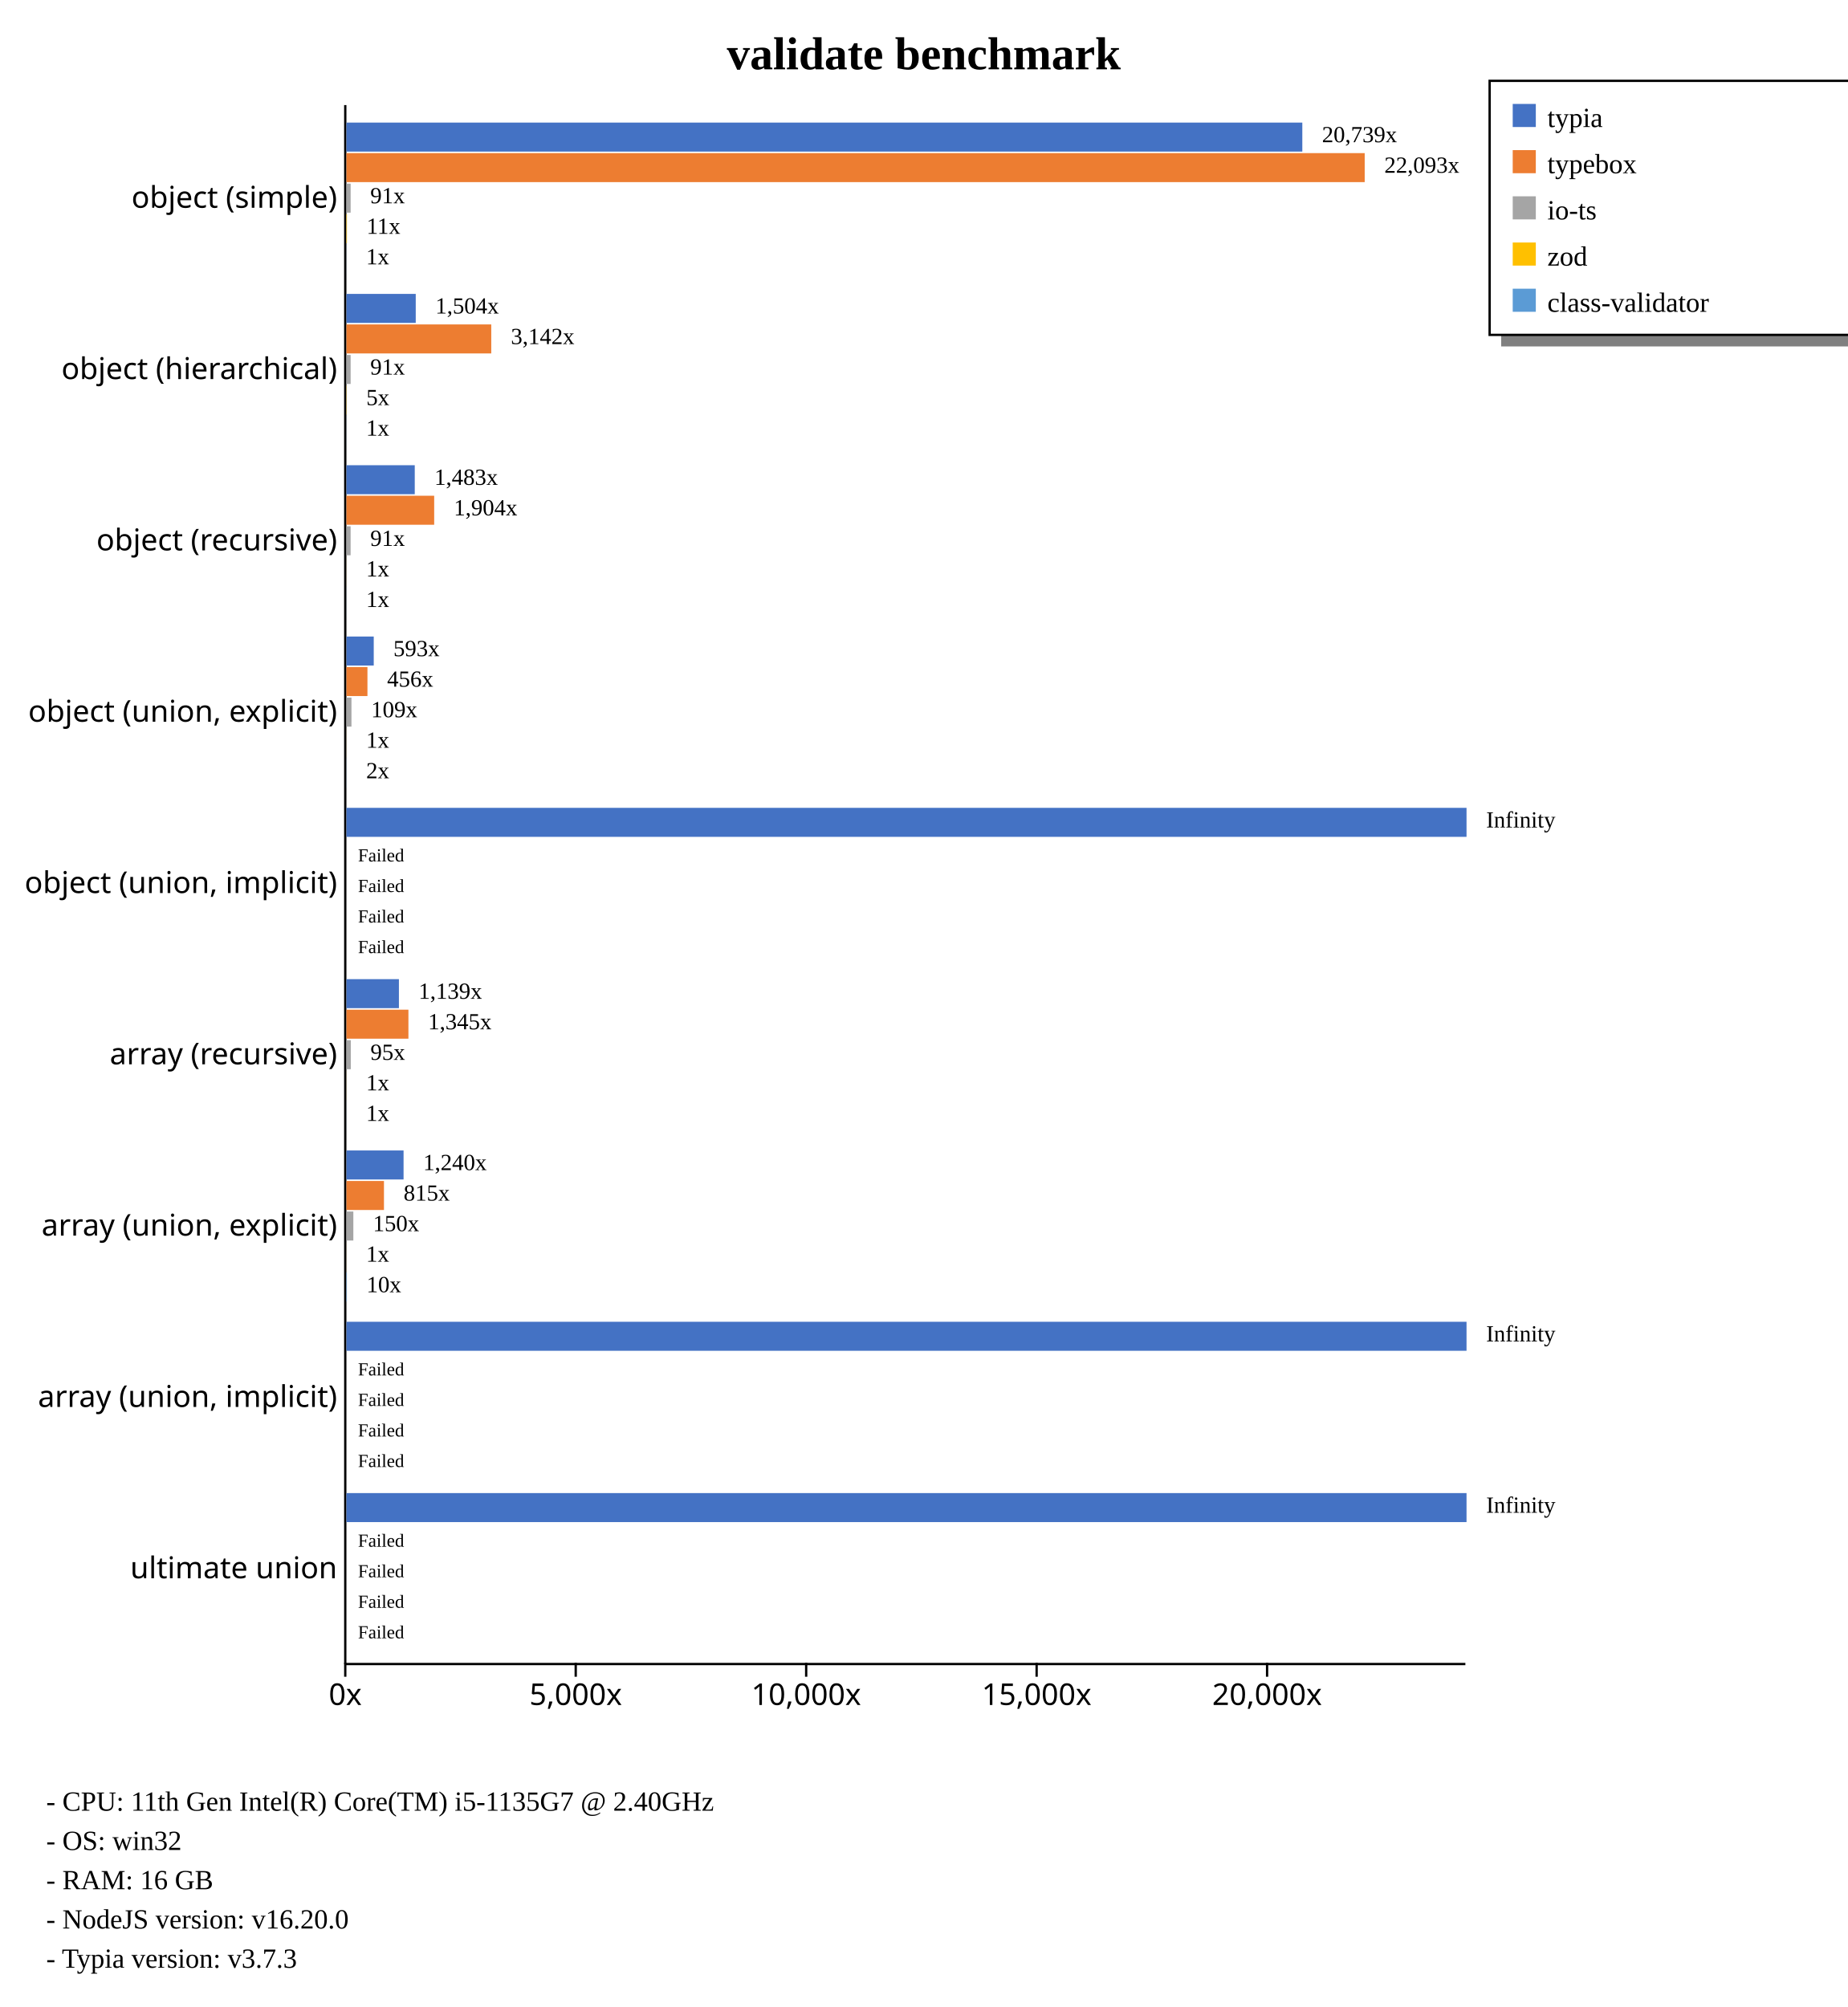
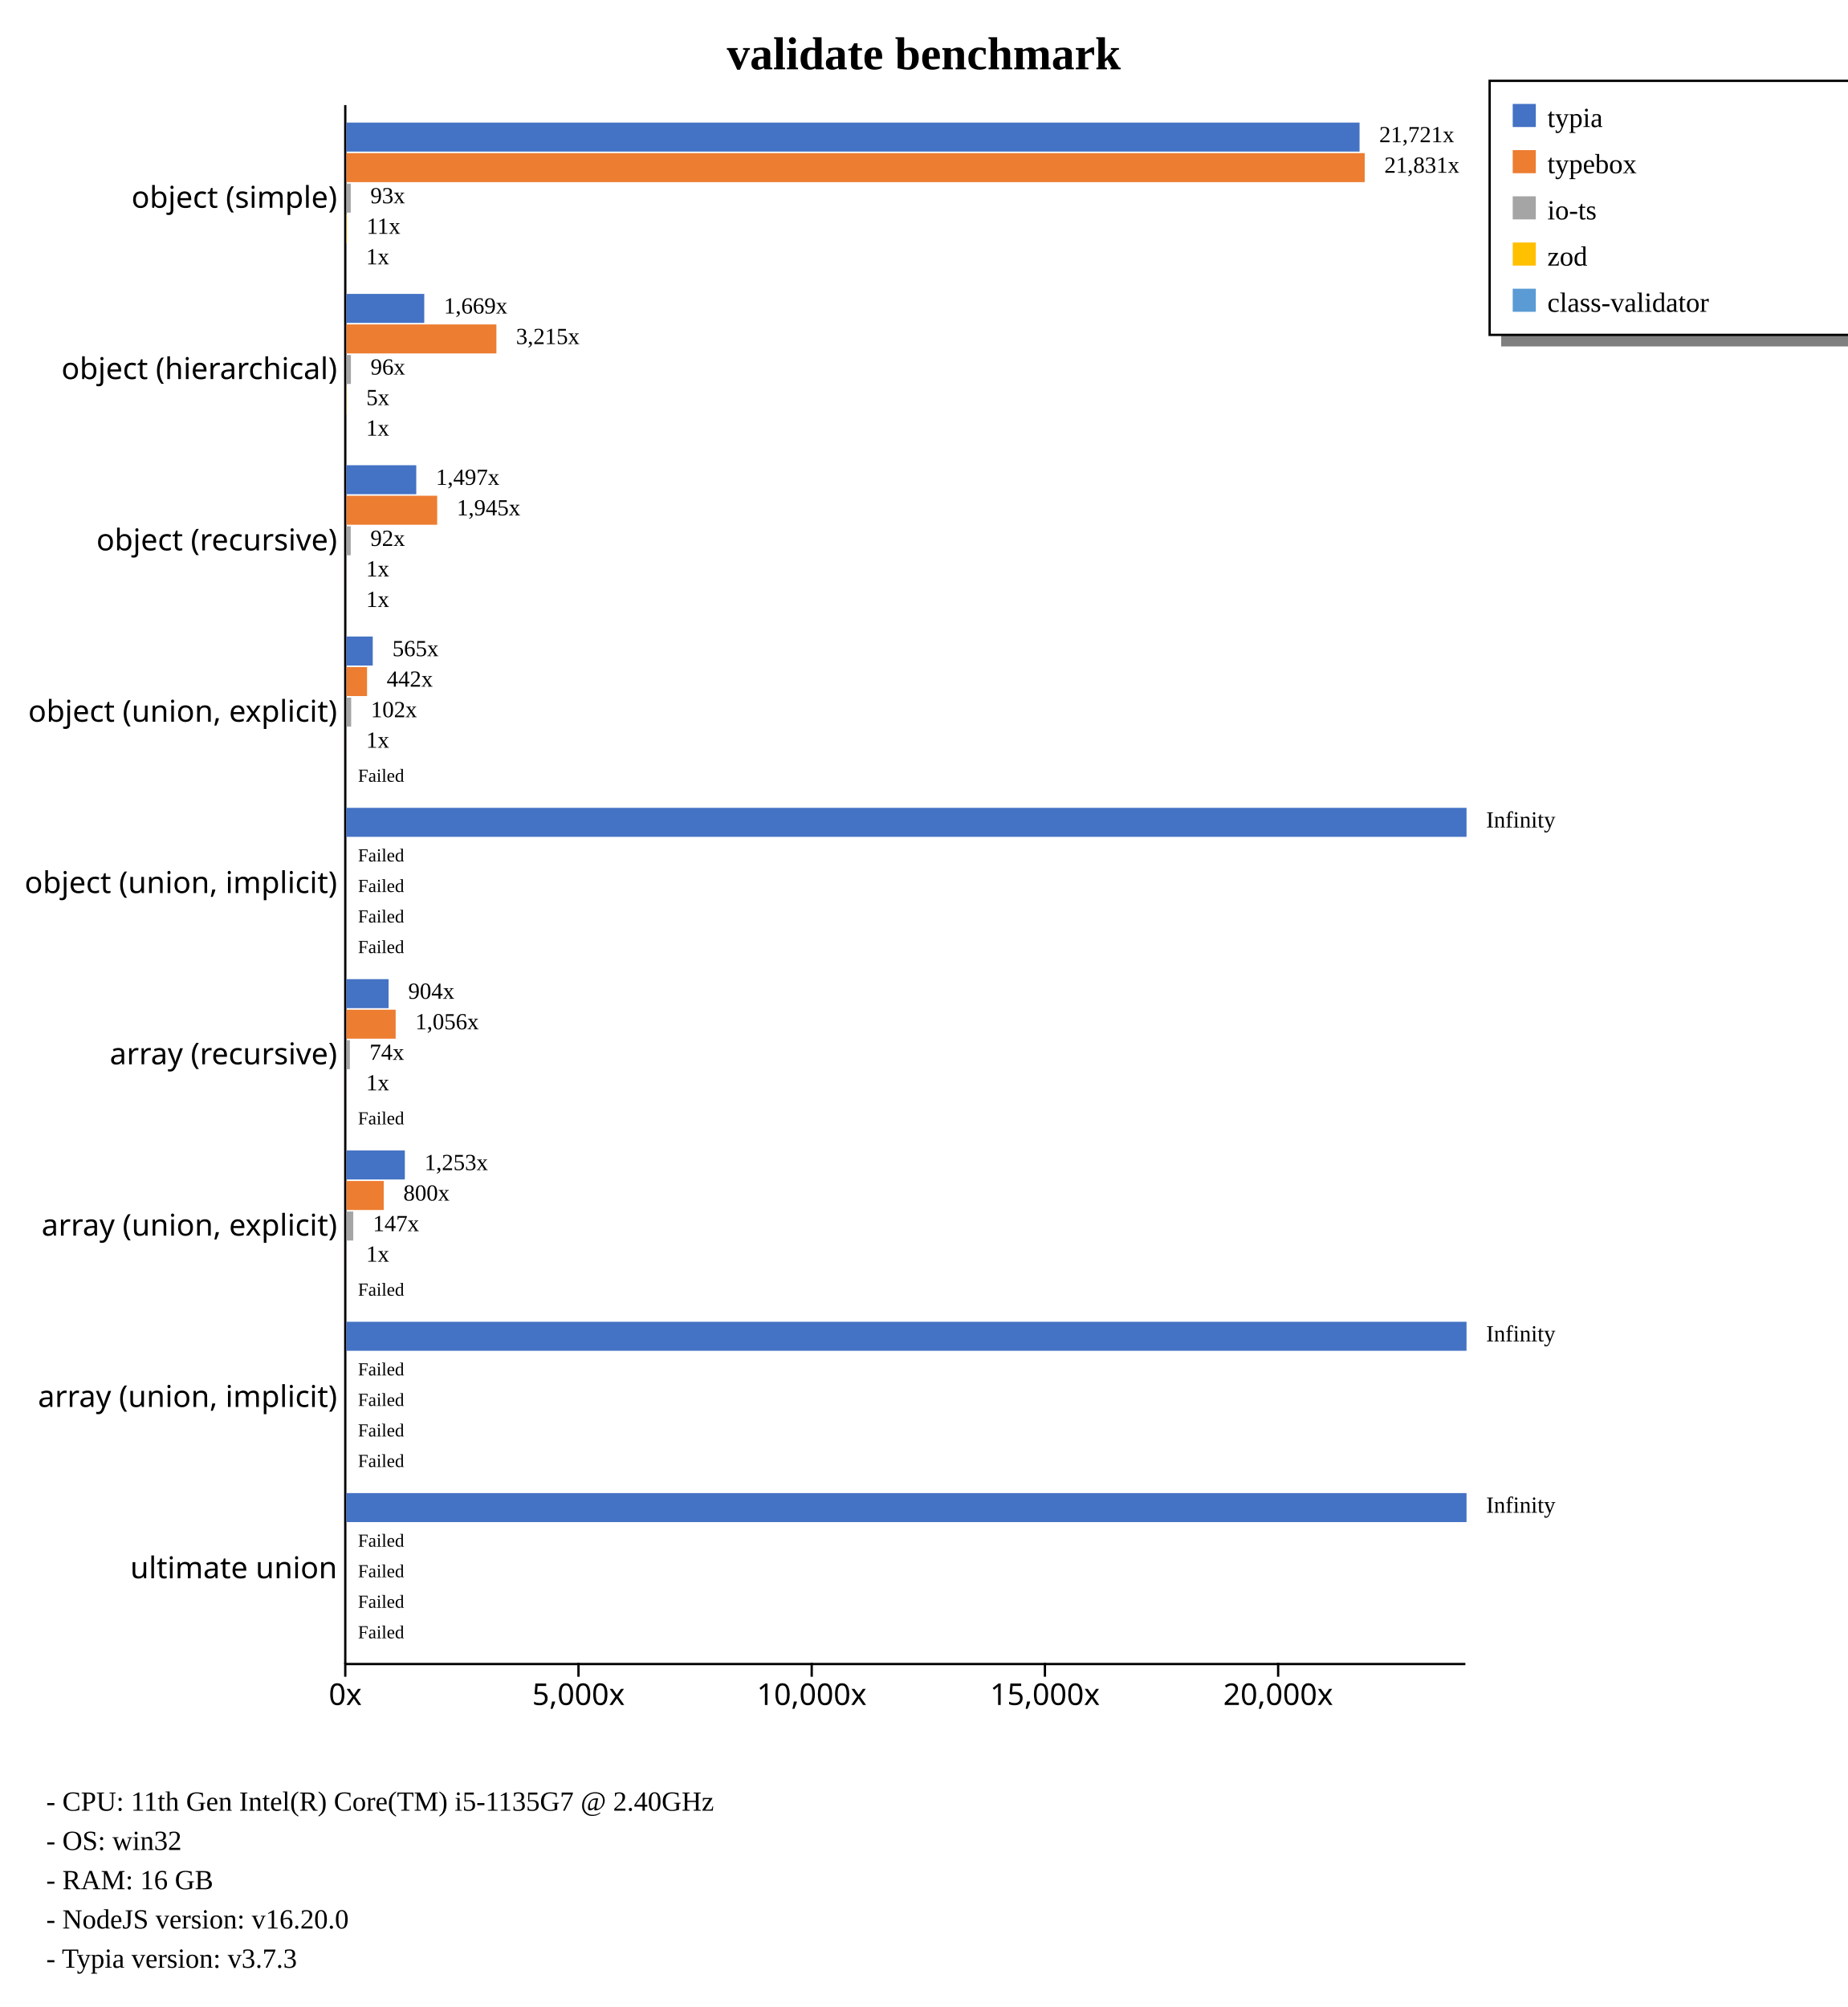
<svg xmlns="http://www.w3.org/2000/svg" width="800" height="869" style="background-color: white;">
  <g class="y axis" transform="translate(149,45)" fill="none" font-size="10" font-family="sans-serif" text-anchor="end" style="font-size: 13px;">
    <path class="domain" stroke="currentColor" d="M0.5,0.5V675.5" />
    <g class="tick" opacity="1" transform="translate(0,40.7967)" style="font-size: 13px;">
      <line stroke="currentColor" x2="0" />
      <text fill="currentColor" x="-3" dy="0.32em">object (simple)    </text>
    </g>
    <g class="tick" opacity="1" transform="translate(0,114.9725)" style="font-size: 13px;">
      <line stroke="currentColor" x2="0" />
      <text fill="currentColor" x="-3" dy="0.32em">object (hierarchical)    </text>
    </g>
    <g class="tick" opacity="1" transform="translate(0,189.1484)" style="font-size: 13px;">
      <line stroke="currentColor" x2="0" />
      <text fill="currentColor" x="-3" dy="0.32em">object (recursive)    </text>
    </g>
    <g class="tick" opacity="1" transform="translate(0,263.3242)" style="font-size: 13px;">
      <line stroke="currentColor" x2="0" />
      <text fill="currentColor" x="-3" dy="0.32em">object (union, explicit)    </text>
    </g>
    <g class="tick" opacity="1" transform="translate(0,337.5)" style="font-size: 13px;">
      <line stroke="currentColor" x2="0" />
      <text fill="currentColor" x="-3" dy="0.32em">object (union, implicit)    </text>
    </g>
    <g class="tick" opacity="1" transform="translate(0,411.6758)" style="font-size: 13px;">
      <line stroke="currentColor" x2="0" />
      <text fill="currentColor" x="-3" dy="0.32em">array (recursive)    </text>
    </g>
    <g class="tick" opacity="1" transform="translate(0,485.8516)" style="font-size: 13px;">
      <line stroke="currentColor" x2="0" />
      <text fill="currentColor" x="-3" dy="0.32em">array (union, explicit)    </text>
    </g>
    <g class="tick" opacity="1" transform="translate(0,560.0275)" style="font-size: 13px;">
      <line stroke="currentColor" x2="0" />
      <text fill="currentColor" x="-3" dy="0.32em">array (union, implicit)    </text>
    </g>
    <g class="tick" opacity="1" transform="translate(0,634.2033)" style="font-size: 13px;">
      <line stroke="currentColor" x2="0" />
      <text fill="currentColor" x="-3" dy="0.32em">ultimate union    </text>
    </g>
  </g>
  <g class="x axis" transform="translate(149,720)" fill="none" font-size="10" font-family="sans-serif" text-anchor="middle" style="font-size: 13px;">
    <path class="domain" stroke="currentColor" d="M0.5,0.5H485.5" />
    <g class="tick" opacity="1" transform="translate(0.5,0)" style="font-size: 13px;">
      <line stroke="currentColor" y2="6" />
      <text fill="currentColor" y="9" dy="0.71em">0x</text>
    </g>
-     <g class="tick" opacity="1" transform="translate(100.2853,0)" style="font-size: 13px;">
+     <g class="tick" opacity="1" transform="translate(101.4826,0)" style="font-size: 13px;">
      <line stroke="currentColor" y2="6" />
      <text fill="currentColor" y="9" dy="0.71em">5,000x</text>
    </g>
-     <g class="tick" opacity="1" transform="translate(200.0705,0)" style="font-size: 13px;">
+     <g class="tick" opacity="1" transform="translate(202.4652,0)" style="font-size: 13px;">
      <line stroke="currentColor" y2="6" />
      <text fill="currentColor" y="9" dy="0.71em">10,000x</text>
    </g>
-     <g class="tick" opacity="1" transform="translate(299.8558,0)" style="font-size: 13px;">
+     <g class="tick" opacity="1" transform="translate(303.4478,0)" style="font-size: 13px;">
      <line stroke="currentColor" y2="6" />
      <text fill="currentColor" y="9" dy="0.71em">15,000x</text>
    </g>
-     <g class="tick" opacity="1" transform="translate(399.6411,0)" style="font-size: 13px;">
+     <g class="tick" opacity="1" transform="translate(404.4304,0)" style="font-size: 13px;">
      <line stroke="currentColor" y2="6" />
      <text fill="currentColor" y="9" dy="0.71em">20,000x</text>
    </g>
  </g>
  <text transform="translate(400, 30)" style="text-anchor: middle; font-size: 20px; font-weight: bold;">validate benchmark</text>
  <rect x="650" y="145" width="230" height="5" fill="gray" />
  <rect x="645" y="35" width="230" height="110" fill="none" stroke="black" />
  <rect x="655" y="45" width="10" height="10" style="fill: #4472c4;" />
  <text x="670" y="55" style="font-size: 12px;">typia</text>
  <rect x="655" y="65" width="10" height="10" style="fill: #ed7d31;" />
  <text x="670" y="75" style="font-size: 12px;">typebox</text>
  <rect x="655" y="85" width="10" height="10" style="fill: #a5a5a5;" />
  <text x="670" y="95" style="font-size: 12px;">io-ts</text>
  <rect x="655" y="105" width="10" height="10" style="fill: #ffc000;" />
  <text x="670" y="115" style="font-size: 12px;">zod</text>
  <rect x="655" y="125" width="10" height="10" style="fill: #5b9bd5;" />
  <text x="670" y="135" style="font-size: 12px;">class-validator</text>
  <text x="20" y="784" style="font-size: 12px;">  - CPU: 11th Gen Intel(R) Core(TM) i5-1135G7 @ 2.40GHz</text>
  <text x="20" y="801" style="font-size: 12px;">  - OS: win32</text>
  <text x="20" y="818" style="font-size: 12px;">  - RAM: 16 GB</text>
  <text x="20" y="835" style="font-size: 12px;">  - NodeJS version: v16.20.0</text>
  <text x="20" y="852" style="font-size: 12px;">  - Typia version: v3.7.3</text>
  <g style="font-size: 13px;">
    <g style="font-size: 13px;">
-       <rect x="150" y="53.079" width="413.897" height="12.558" fill="#4472c4" />
+       <rect x="150" y="53.079" width="438.683" height="12.558" fill="#4472c4" />
      <rect x="150" y="66.298" width="440.909" height="12.558" fill="#ed7d31" />
-       <rect x="150" y="79.517" width="1.823" height="12.558" fill="#a5a5a5" />
-       <rect x="150" y="92.737" width="0.224" height="12.558" fill="#ffc000" />
+       <rect x="150" y="79.517" width="1.881" height="12.558" fill="#a5a5a5" />
+       <rect x="150" y="92.737" width="0.226" height="12.558" fill="#ffc000" />
      <rect x="150" y="105.956" width="0.02" height="12.558" fill="#5b9bd5" />
-       <text class="label" x="572.397" y="61.579" font-size="10px">20,739x</text>
-       <text class="label" x="599.409" y="74.798" font-size="10px">22,093x</text>
-       <text class="label" x="160.323" y="88.017" font-size="10px">91x</text>
-       <text class="label" x="158.724" y="101.237" font-size="10px">11x</text>
+       <text class="label" x="597.183" y="61.579" font-size="10px">21,721x</text>
+       <text class="label" x="599.409" y="74.798" font-size="10px">21,831x</text>
+       <text class="label" x="160.381" y="88.017" font-size="10px">93x</text>
+       <text class="label" x="158.726" y="101.237" font-size="10px">11x</text>
      <text class="label" x="158.52" y="114.456" font-size="10px">1x</text>
-       <text class="label" x="568.897" y="63.079" font-size="8px" />
+       <text class="label" x="593.683" y="63.079" font-size="8px" />
      <text class="label" x="595.909" y="76.298" font-size="8px" />
-       <text class="label" x="156.823" y="89.517" font-size="8px" />
-       <text class="label" x="155.224" y="102.737" font-size="8px" />
+       <text class="label" x="156.881" y="89.517" font-size="8px" />
+       <text class="label" x="155.226" y="102.737" font-size="8px" />
      <text class="label" x="155.02" y="115.956" font-size="8px" />
    </g>
    <g style="font-size: 13px;">
-       <rect x="150" y="127.254" width="30.014" height="12.558" fill="#4472c4" />
-       <rect x="150" y="140.474" width="62.711" height="12.558" fill="#ed7d31" />
-       <rect x="150" y="153.693" width="1.821" height="12.558" fill="#a5a5a5" />
-       <rect x="150" y="166.913" width="0.096" height="12.558" fill="#ffc000" />
+       <rect x="150" y="127.254" width="33.702" height="12.558" fill="#4472c4" />
+       <rect x="150" y="140.474" width="64.935" height="12.558" fill="#ed7d31" />
+       <rect x="150" y="153.693" width="1.943" height="12.558" fill="#a5a5a5" />
+       <rect x="150" y="166.913" width="0.101" height="12.558" fill="#ffc000" />
      <rect x="150" y="180.132" width="0.02" height="12.558" fill="#5b9bd5" />
-       <text class="label" x="188.514" y="135.754" font-size="10px">1,504x</text>
-       <text class="label" x="221.211" y="148.974" font-size="10px">3,142x</text>
-       <text class="label" x="160.321" y="162.193" font-size="10px">91x</text>
-       <text class="label" x="158.596" y="175.413" font-size="10px">5x</text>
+       <text class="label" x="192.202" y="135.754" font-size="10px">1,669x</text>
+       <text class="label" x="223.435" y="148.974" font-size="10px">3,215x</text>
+       <text class="label" x="160.443" y="162.193" font-size="10px">96x</text>
+       <text class="label" x="158.601" y="175.413" font-size="10px">5x</text>
      <text class="label" x="158.52" y="188.632" font-size="10px">1x</text>
-       <text class="label" x="185.014" y="137.254" font-size="8px" />
-       <text class="label" x="217.711" y="150.474" font-size="8px" />
-       <text class="label" x="156.821" y="163.693" font-size="8px" />
-       <text class="label" x="155.096" y="176.913" font-size="8px" />
+       <text class="label" x="188.702" y="137.254" font-size="8px" />
+       <text class="label" x="219.935" y="150.474" font-size="8px" />
+       <text class="label" x="156.943" y="163.693" font-size="8px" />
+       <text class="label" x="155.101" y="176.913" font-size="8px" />
      <text class="label" x="155.02" y="190.132" font-size="8px" />
    </g>
    <g style="font-size: 13px;">
-       <rect x="150" y="201.43" width="29.588" height="12.558" fill="#4472c4" />
-       <rect x="150" y="214.65" width="37.998" height="12.558" fill="#ed7d31" />
-       <rect x="150" y="227.869" width="1.811" height="12.558" fill="#a5a5a5" />
+       <rect x="150" y="201.43" width="30.241" height="12.558" fill="#4472c4" />
+       <rect x="150" y="214.65" width="39.292" height="12.558" fill="#ed7d31" />
+       <rect x="150" y="227.869" width="1.867" height="12.558" fill="#a5a5a5" />
      <rect x="150" y="241.089" width="0.02" height="12.558" fill="#ffc000" />
-       <rect x="150" y="254.308" width="0.023" height="12.558" fill="#5b9bd5" />
-       <text class="label" x="188.088" y="209.93" font-size="10px">1,483x</text>
-       <text class="label" x="196.498" y="223.15" font-size="10px">1,904x</text>
-       <text class="label" x="160.311" y="236.369" font-size="10px">91x</text>
+       <rect x="150" y="254.308" width="0.025" height="12.558" fill="#5b9bd5" />
+       <text class="label" x="188.741" y="209.93" font-size="10px">1,497x</text>
+       <text class="label" x="197.792" y="223.15" font-size="10px">1,945x</text>
+       <text class="label" x="160.367" y="236.369" font-size="10px">92x</text>
      <text class="label" x="158.52" y="249.589" font-size="10px">1x</text>
-       <text class="label" x="158.523" y="262.808" font-size="10px">1x</text>
-       <text class="label" x="184.588" y="211.43" font-size="8px" />
-       <text class="label" x="192.998" y="224.65" font-size="8px" />
-       <text class="label" x="156.811" y="237.869" font-size="8px" />
+       <text class="label" x="158.525" y="262.808" font-size="10px">1x</text>
+       <text class="label" x="185.241" y="211.43" font-size="8px" />
+       <text class="label" x="194.292" y="224.65" font-size="8px" />
+       <text class="label" x="156.867" y="237.869" font-size="8px" />
      <text class="label" x="155.02" y="251.089" font-size="8px" />
-       <text class="label" x="155.023" y="264.308" font-size="8px" />
-     </g>
-     <g style="font-size: 13px;">
-       <rect x="150" y="275.606" width="11.827" height="12.558" fill="#4472c4" />
-       <rect x="150" y="288.825" width="9.104" height="12.558" fill="#ed7d31" />
-       <rect x="150" y="302.045" width="2.179" height="12.558" fill="#a5a5a5" />
+       <text class="label" x="155.025" y="264.308" font-size="8px" />
+     </g>
+     <g style="font-size: 13px;">
+       <rect x="150" y="275.606" width="11.402" height="12.558" fill="#4472c4" />
+       <rect x="150" y="288.825" width="8.926" height="12.558" fill="#ed7d31" />
+       <rect x="150" y="302.045" width="2.058" height="12.558" fill="#a5a5a5" />
      <rect x="150" y="315.264" width="0.02" height="12.558" fill="#ffc000" />
-       <rect x="150" y="328.484" width="0.043" height="12.558" fill="#5b9bd5" />
-       <text class="label" x="170.327" y="284.106" font-size="10px">593x</text>
-       <text class="label" x="167.604" y="297.325" font-size="10px">456x</text>
-       <text class="label" x="160.679" y="310.545" font-size="10px">109x</text>
+       <rect x="150" y="328.484" width="0" height="12.558" fill="#5b9bd5" />
+       <text class="label" x="169.902" y="284.106" font-size="10px">565x</text>
+       <text class="label" x="167.426" y="297.325" font-size="10px">442x</text>
+       <text class="label" x="160.558" y="310.545" font-size="10px">102x</text>
      <text class="label" x="158.52" y="323.764" font-size="10px">1x</text>
-       <text class="label" x="158.543" y="336.984" font-size="10px">2x</text>
-       <text class="label" x="166.827" y="285.606" font-size="8px" />
-       <text class="label" x="164.104" y="298.825" font-size="8px" />
-       <text class="label" x="157.179" y="312.045" font-size="8px" />
+       <text class="label" x="158.5" y="336.984" font-size="10px" />
+       <text class="label" x="166.402" y="285.606" font-size="8px" />
+       <text class="label" x="163.926" y="298.825" font-size="8px" />
+       <text class="label" x="157.058" y="312.045" font-size="8px" />
      <text class="label" x="155.02" y="325.264" font-size="8px" />
-       <text class="label" x="155.043" y="338.484" font-size="8px" />
+       <text class="label" x="155" y="338.484" font-size="8px">Failed</text>
    </g>
    <g style="font-size: 13px;">
      <rect x="150" y="349.782" width="485" height="12.558" fill="#4472c4" />
      <rect x="150" y="363.001" width="0" height="12.558" fill="#ed7d31" />
      <rect x="150" y="376.221" width="0" height="12.558" fill="#a5a5a5" />
      <rect x="150" y="389.44" width="0" height="12.558" fill="#ffc000" />
      <rect x="150" y="402.66" width="0" height="12.558" fill="#5b9bd5" />
      <text class="label" x="643.5" y="358.282" font-size="10px">Infinity</text>
      <text class="label" x="158.5" y="371.501" font-size="10px" />
      <text class="label" x="158.5" y="384.721" font-size="10px" />
      <text class="label" x="158.5" y="397.94" font-size="10px" />
      <text class="label" x="158.5" y="411.16" font-size="10px" />
      <text class="label" x="640" y="359.782" font-size="8px" />
      <text class="label" x="155" y="373.001" font-size="8px">Failed</text>
      <text class="label" x="155" y="386.221" font-size="8px">Failed</text>
      <text class="label" x="155" y="399.44" font-size="8px">Failed</text>
      <text class="label" x="155" y="412.66" font-size="8px">Failed</text>
    </g>
    <g style="font-size: 13px;">
-       <rect x="150" y="423.958" width="22.73" height="12.558" fill="#4472c4" />
-       <rect x="150" y="437.177" width="26.841" height="12.558" fill="#ed7d31" />
-       <rect x="150" y="450.397" width="1.892" height="12.558" fill="#a5a5a5" />
-       <rect x="150" y="463.616" width="0.026" height="12.558" fill="#ffc000" />
-       <rect x="150" y="476.835" width="0.02" height="12.558" fill="#5b9bd5" />
-       <text class="label" x="181.23" y="432.458" font-size="10px">1,139x</text>
-       <text class="label" x="185.341" y="445.677" font-size="10px">1,345x</text>
-       <text class="label" x="160.392" y="458.897" font-size="10px">95x</text>
-       <text class="label" x="158.526" y="472.116" font-size="10px">1x</text>
-       <text class="label" x="158.52" y="485.335" font-size="10px">1x</text>
-       <text class="label" x="177.73" y="433.958" font-size="8px" />
-       <text class="label" x="181.841" y="447.177" font-size="8px" />
-       <text class="label" x="156.892" y="460.397" font-size="8px" />
-       <text class="label" x="155.026" y="473.616" font-size="8px" />
-       <text class="label" x="155.02" y="486.835" font-size="8px" />
-     </g>
-     <g style="font-size: 13px;">
-       <rect x="150" y="498.134" width="24.742" height="12.558" fill="#4472c4" />
-       <rect x="150" y="511.353" width="16.256" height="12.558" fill="#ed7d31" />
-       <rect x="150" y="524.572" width="2.996" height="12.558" fill="#a5a5a5" />
+       <rect x="150" y="423.958" width="18.257" height="12.558" fill="#4472c4" />
+       <rect x="150" y="437.177" width="21.319" height="12.558" fill="#ed7d31" />
+       <rect x="150" y="450.397" width="1.496" height="12.558" fill="#a5a5a5" />
+       <rect x="150" y="463.616" width="0.02" height="12.558" fill="#ffc000" />
+       <rect x="150" y="476.835" width="0" height="12.558" fill="#5b9bd5" />
+       <text class="label" x="176.757" y="432.458" font-size="10px">904x</text>
+       <text class="label" x="179.819" y="445.677" font-size="10px">1,056x</text>
+       <text class="label" x="159.996" y="458.897" font-size="10px">74x</text>
+       <text class="label" x="158.52" y="472.116" font-size="10px">1x</text>
+       <text class="label" x="158.5" y="485.335" font-size="10px" />
+       <text class="label" x="173.257" y="433.958" font-size="8px" />
+       <text class="label" x="176.319" y="447.177" font-size="8px" />
+       <text class="label" x="156.496" y="460.397" font-size="8px" />
+       <text class="label" x="155.02" y="473.616" font-size="8px" />
+       <text class="label" x="155" y="486.835" font-size="8px">Failed</text>
+     </g>
+     <g style="font-size: 13px;">
+       <rect x="150" y="498.134" width="25.296" height="12.558" fill="#4472c4" />
+       <rect x="150" y="511.353" width="16.157" height="12.558" fill="#ed7d31" />
+       <rect x="150" y="524.572" width="2.963" height="12.558" fill="#a5a5a5" />
      <rect x="150" y="537.792" width="0.02" height="12.558" fill="#ffc000" />
-       <rect x="150" y="551.011" width="0.2" height="12.558" fill="#5b9bd5" />
-       <text class="label" x="183.242" y="506.634" font-size="10px">1,240x</text>
-       <text class="label" x="174.756" y="519.853" font-size="10px">815x</text>
-       <text class="label" x="161.496" y="533.072" font-size="10px">150x</text>
+       <rect x="150" y="551.011" width="0" height="12.558" fill="#5b9bd5" />
+       <text class="label" x="183.796" y="506.634" font-size="10px">1,253x</text>
+       <text class="label" x="174.657" y="519.853" font-size="10px">800x</text>
+       <text class="label" x="161.463" y="533.072" font-size="10px">147x</text>
      <text class="label" x="158.52" y="546.292" font-size="10px">1x</text>
-       <text class="label" x="158.7" y="559.511" font-size="10px">10x</text>
-       <text class="label" x="179.742" y="508.134" font-size="8px" />
-       <text class="label" x="171.256" y="521.353" font-size="8px" />
-       <text class="label" x="157.996" y="534.572" font-size="8px" />
+       <text class="label" x="158.5" y="559.511" font-size="10px" />
+       <text class="label" x="180.296" y="508.134" font-size="8px" />
+       <text class="label" x="171.157" y="521.353" font-size="8px" />
+       <text class="label" x="157.963" y="534.572" font-size="8px" />
      <text class="label" x="155.02" y="547.792" font-size="8px" />
-       <text class="label" x="155.2" y="561.011" font-size="8px" />
+       <text class="label" x="155" y="561.011" font-size="8px">Failed</text>
    </g>
    <g style="font-size: 13px;">
      <rect x="150" y="572.309" width="485" height="12.558" fill="#4472c4" />
      <rect x="150" y="585.529" width="0" height="12.558" fill="#ed7d31" />
      <rect x="150" y="598.748" width="0" height="12.558" fill="#a5a5a5" />
      <rect x="150" y="611.968" width="0" height="12.558" fill="#ffc000" />
      <rect x="150" y="625.187" width="0" height="12.558" fill="#5b9bd5" />
      <text class="label" x="643.5" y="580.809" font-size="10px">Infinity</text>
      <text class="label" x="158.5" y="594.029" font-size="10px" />
      <text class="label" x="158.5" y="607.248" font-size="10px" />
      <text class="label" x="158.5" y="620.468" font-size="10px" />
      <text class="label" x="158.5" y="633.687" font-size="10px" />
      <text class="label" x="640" y="582.309" font-size="8px" />
      <text class="label" x="155" y="595.529" font-size="8px">Failed</text>
      <text class="label" x="155" y="608.748" font-size="8px">Failed</text>
      <text class="label" x="155" y="621.968" font-size="8px">Failed</text>
      <text class="label" x="155" y="635.187" font-size="8px">Failed</text>
    </g>
    <g style="font-size: 13px;">
      <rect x="150" y="646.485" width="485" height="12.558" fill="#4472c4" />
      <rect x="150" y="659.705" width="0" height="12.558" fill="#ed7d31" />
      <rect x="150" y="672.924" width="0" height="12.558" fill="#a5a5a5" />
      <rect x="150" y="686.144" width="0" height="12.558" fill="#ffc000" />
      <rect x="150" y="699.363" width="0" height="12.558" fill="#5b9bd5" />
      <text class="label" x="643.5" y="654.985" font-size="10px">Infinity</text>
      <text class="label" x="158.5" y="668.205" font-size="10px" />
      <text class="label" x="158.5" y="681.424" font-size="10px" />
      <text class="label" x="158.5" y="694.644" font-size="10px" />
      <text class="label" x="158.5" y="707.863" font-size="10px" />
      <text class="label" x="640" y="656.485" font-size="8px" />
      <text class="label" x="155" y="669.705" font-size="8px">Failed</text>
      <text class="label" x="155" y="682.924" font-size="8px">Failed</text>
      <text class="label" x="155" y="696.144" font-size="8px">Failed</text>
      <text class="label" x="155" y="709.363" font-size="8px">Failed</text>
    </g>
  </g>
</svg>
